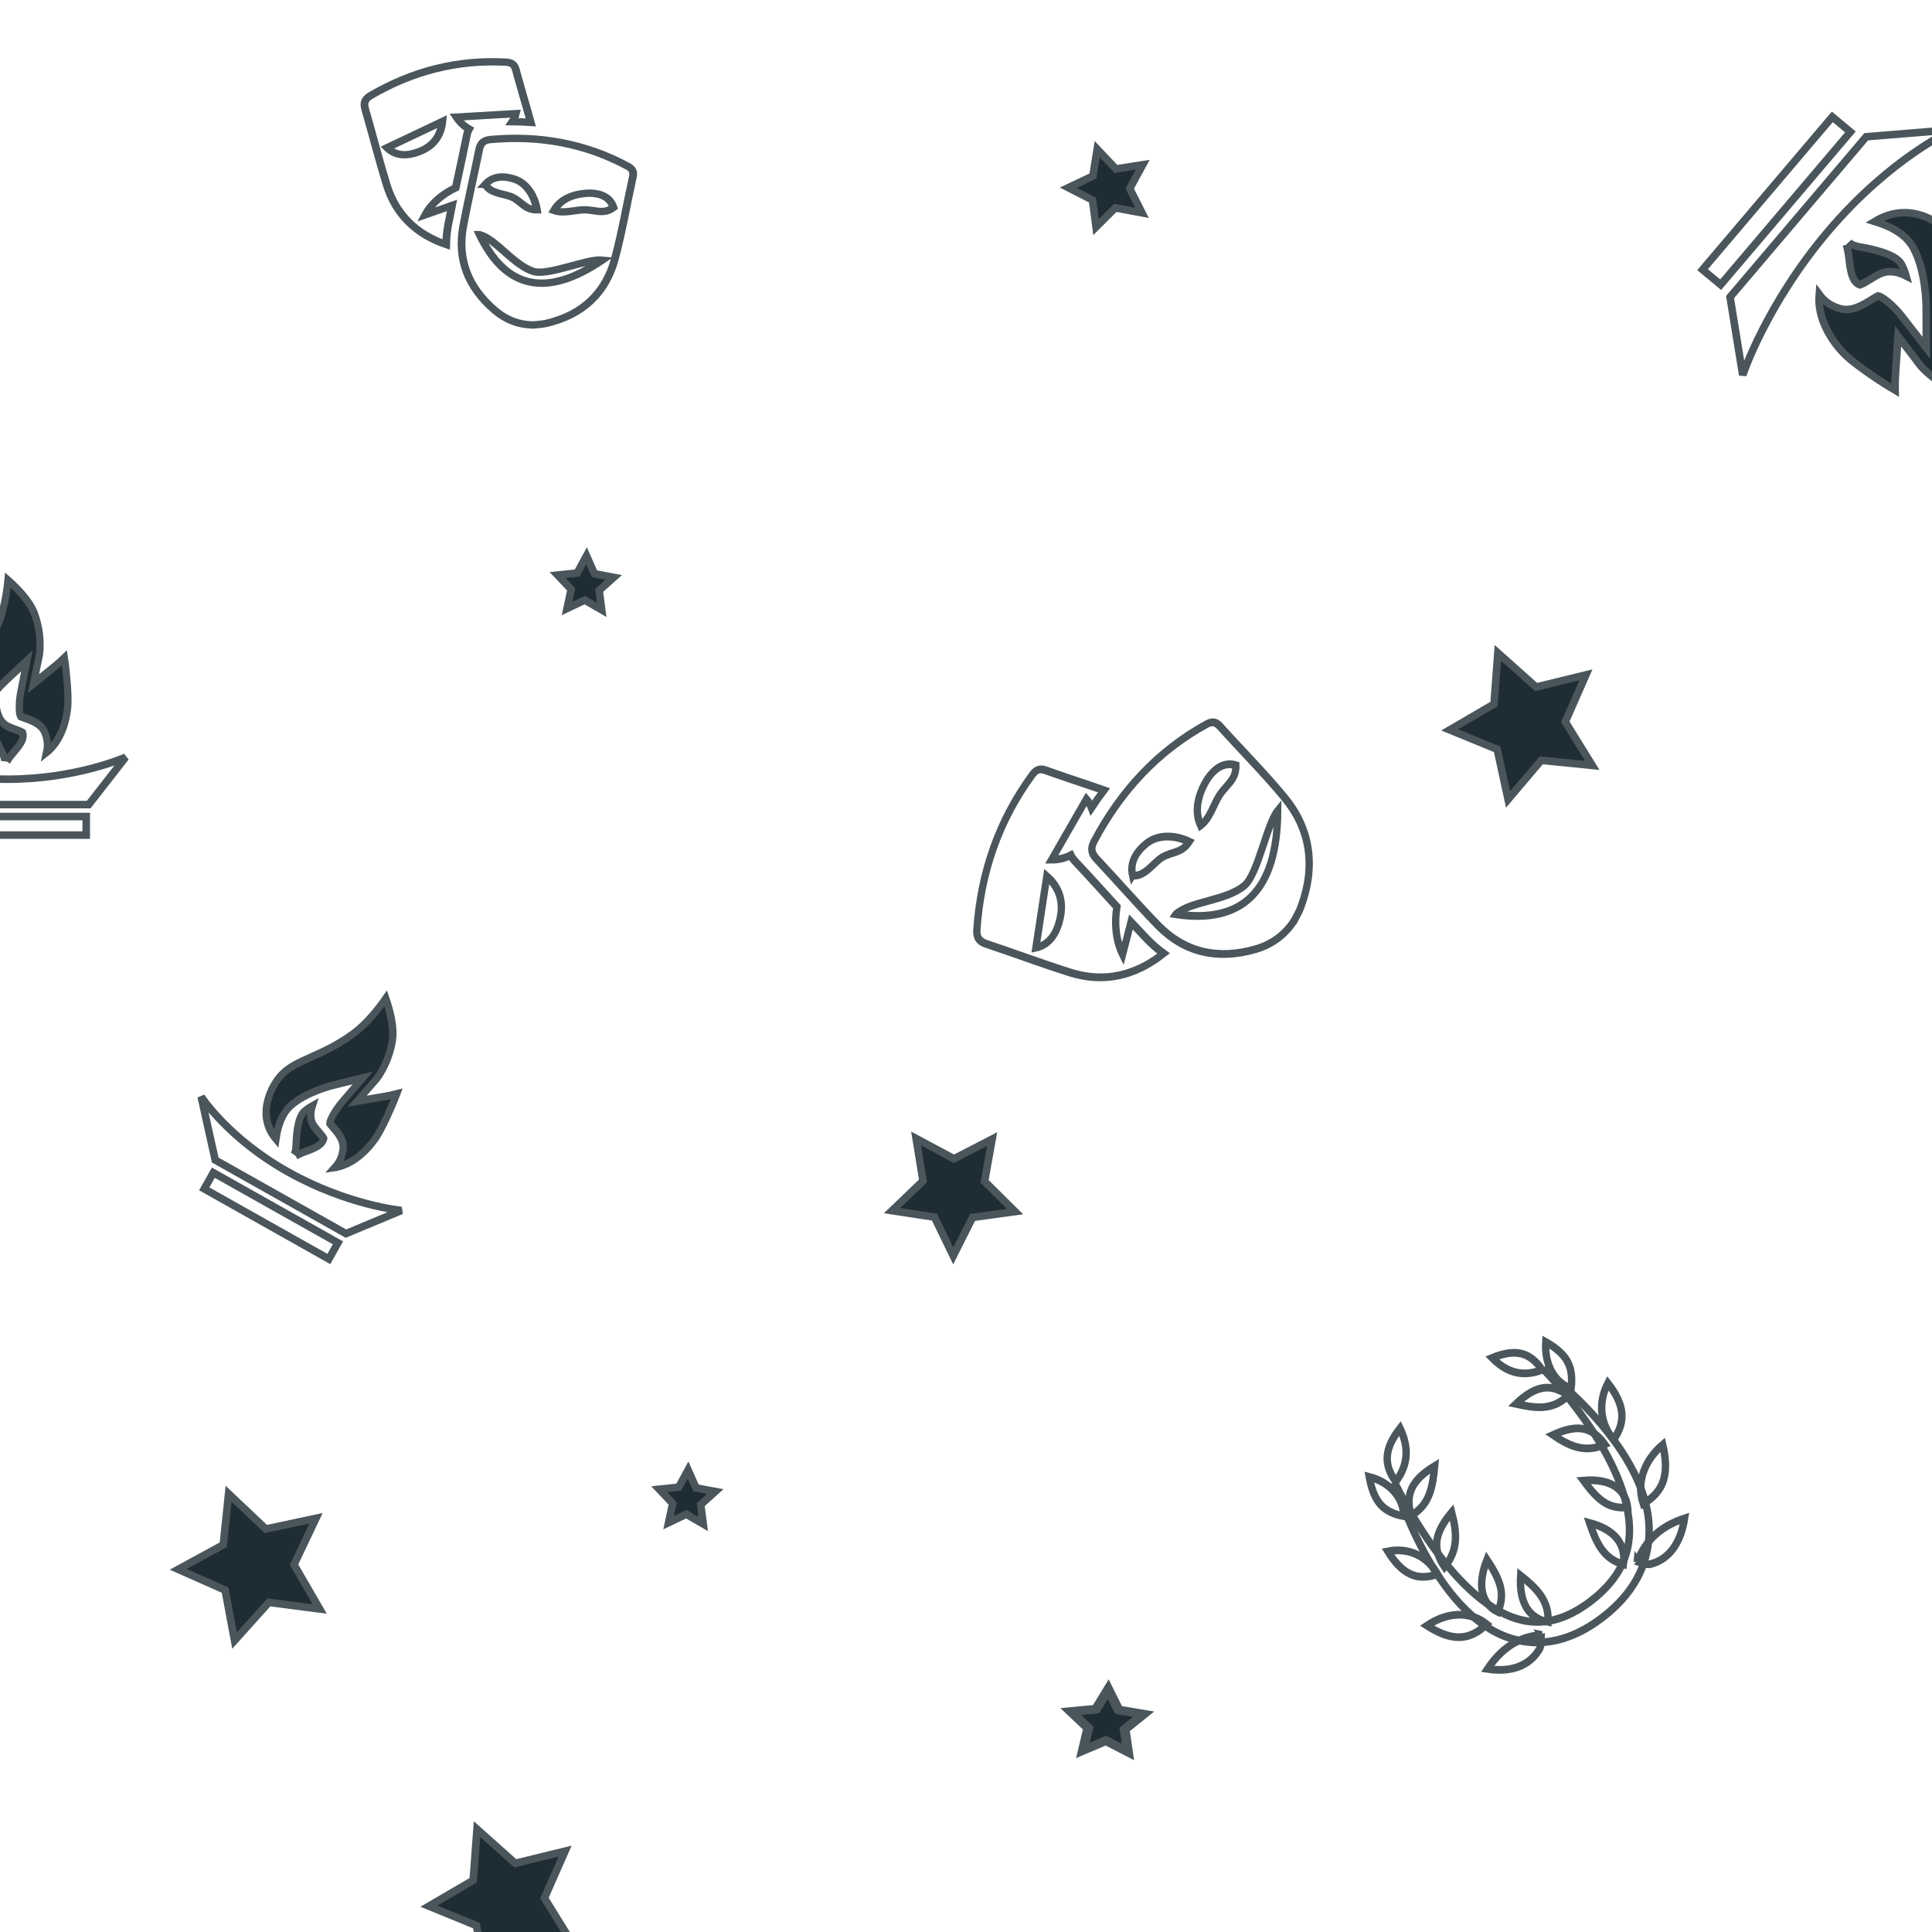
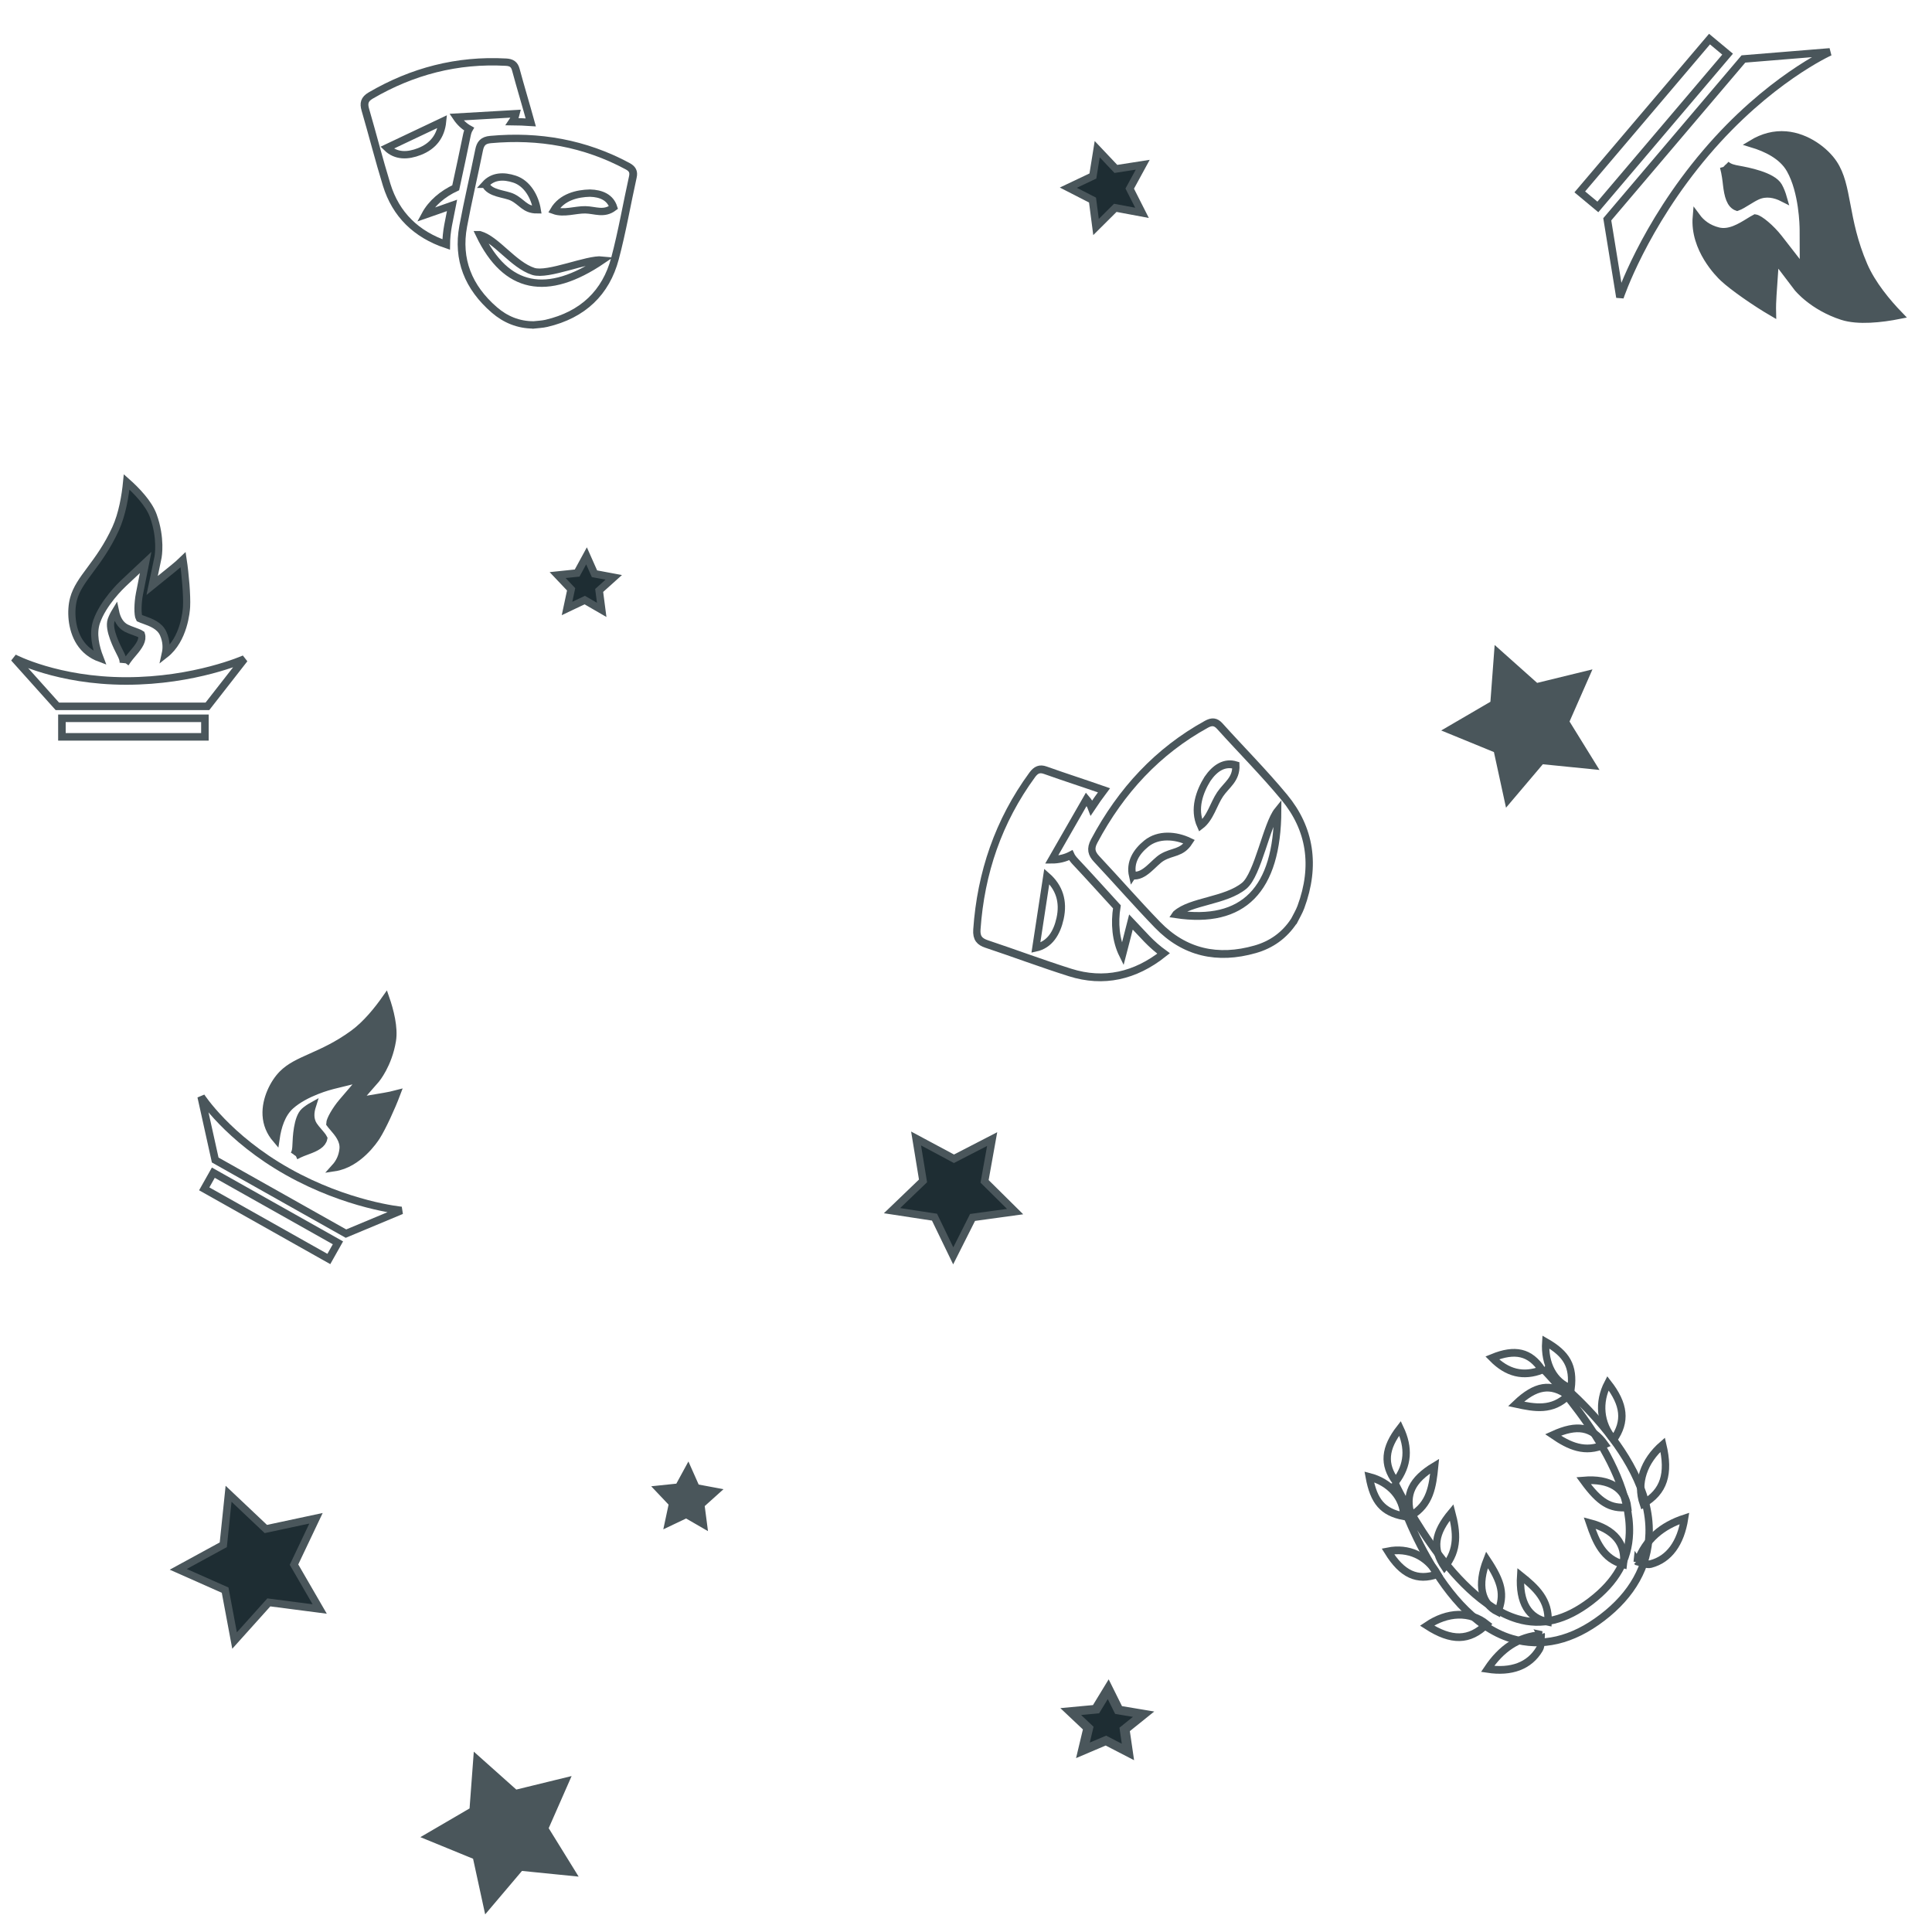
<svg xmlns="http://www.w3.org/2000/svg" width="512" height="512" viewBox="0 0 512 512" version="1.1" id="svg1">
  <defs id="defs1" />
  <g id="layer1">
-     <g id="g22" transform="translate(-86.77966,-86.13559)">
+     <g id="g22" transform="translate(-55.32203,-112.1695)">
      <g id="g2" transform="matrix(0.4070056,0,0,0.4503955,59.0339,239.8813)" style="fill:#1e2d33;fill-opacity:1;stroke:#4a565b;stroke-width:4.671;stroke-dasharray:none;stroke-opacity:1">
        <path class="cls-1" d="m 110.11,45.77 c -2.05,1.81 -4.29,3.55 -6.31,5.03 L 89.94,60.94 93.8,44.2 C 93.81,44.13 96.08,33.28 90.68,19.86 87.79,12.7 79.87,5.21 73.34,0 72.46,8.13 70.5,18.95 66.11,27.62 60.75,38.19 54.85,45.38 49.64,51.73 44.58,57.9 40.58,62.77 38.77,68.8 c -2.01,6.68 -1.62,17.46 3.96,25.35 3.11,4.4 7.53,7.56 13.2,9.45 C 53.21,97.21 51.13,89.25 53.77,82.29 58.01,71.11 69.96,60.76 71.3,59.62 L 85.72,47.4 81.68,65.87 c -1.2,5.56 -1.26,12.45 -0.15,14.24 0.76,0.32 1.94,0.71 3.09,1.08 4.56,1.49 10.23,3.33 12.56,8.12 2.1,4.32 2.21,8.38 1.32,11.98 12.31,-8.7 13.71,-25.44 13.85,-27.86 0.37,-6.4 -0.8,-19.15 -2.24,-27.66 z" id="path1-4" style="fill:#1e2d33;fill-opacity:1;stroke:#4a565b;stroke-width:4.671;stroke-dasharray:none;stroke-opacity:1" />
        <path class="cls-1" d="m 72.61,106.64 c 1.86,-2.69 4.29,-5.23 5.2,-6.18 3.93,-4.12 6.31,-7.54 5.15,-10.68 -1.02,-0.65 -3.64,-1.5 -5.11,-1.98 -1.71,-0.56 -3.33,-1.09 -4.76,-1.76 -4.02,-1.9 -6.08,-5.64 -7.03,-9.82 -1.18,1.74 -2.17,3.51 -2.82,5.21 -2.01,5.3 3.89,15.72 5.83,19.14 1.08,1.9 2.18,3.85 2.02,6" id="path2" style="fill:#1e2d33;fill-opacity:1;stroke:#4a565b;stroke-width:4.671;stroke-dasharray:none;stroke-opacity:1" />
      </g>
      <path class="cls-1" d="m 59.034,286.542 c 0,0 11.51,6.094 29.732,6.094 18.222,0 31.319,-5.837 31.319,-5.837 l -9.797,12.557 H 70.52 Z" id="path3" style="fill:none;fill-opacity:1;stroke:#4a565b;stroke-width:2;stroke-dasharray:none;stroke-opacity:1" />
      <rect class="cls-1" x="71.732" y="302.527" width="37.896" height="4.914" id="rect3" style="fill:none;fill-opacity:1;stroke:#4a565b;stroke-width:2;stroke-dasharray:none;stroke-opacity:1" />
    </g>
-     <g id="g22-9" transform="rotate(29.37485,48.40122,277.6558)">
-       <g id="g2-8" transform="matrix(0.4070056,0,0,0.4503955,59.0339,239.8813)" style="fill:#1e2d33;fill-opacity:1;stroke:#4a565b;stroke-width:4.671;stroke-dasharray:none;stroke-opacity:1">
-         <path class="cls-1" d="m 110.11,45.77 c -2.05,1.81 -4.29,3.55 -6.31,5.03 L 89.94,60.94 93.8,44.2 C 93.81,44.13 96.08,33.28 90.68,19.86 87.79,12.7 79.87,5.21 73.34,0 72.46,8.13 70.5,18.95 66.11,27.62 60.75,38.19 54.85,45.38 49.64,51.73 44.58,57.9 40.58,62.77 38.77,68.8 c -2.01,6.68 -1.62,17.46 3.96,25.35 3.11,4.4 7.53,7.56 13.2,9.45 C 53.21,97.21 51.13,89.25 53.77,82.29 58.01,71.11 69.96,60.76 71.3,59.62 L 85.72,47.4 81.68,65.87 c -1.2,5.56 -1.26,12.45 -0.15,14.24 0.76,0.32 1.94,0.71 3.09,1.08 4.56,1.49 10.23,3.33 12.56,8.12 2.1,4.32 2.21,8.38 1.32,11.98 12.31,-8.7 13.71,-25.44 13.85,-27.86 0.37,-6.4 -0.8,-19.15 -2.24,-27.66 z" id="path1-4-20" style="fill:#1e2d33;fill-opacity:1;stroke:#4a565b;stroke-width:4.671;stroke-dasharray:none;stroke-opacity:1" />
-         <path class="cls-1" d="m 72.61,106.64 c 1.86,-2.69 4.29,-5.23 5.2,-6.18 3.93,-4.12 6.31,-7.54 5.15,-10.68 -1.02,-0.65 -3.64,-1.5 -5.11,-1.98 -1.71,-0.56 -3.33,-1.09 -4.76,-1.76 -4.02,-1.9 -6.08,-5.64 -7.03,-9.82 -1.18,1.74 -2.17,3.51 -2.82,5.21 -2.01,5.3 3.89,15.72 5.83,19.14 1.08,1.9 2.18,3.85 2.02,6" id="path2-7" style="fill:#1e2d33;fill-opacity:1;stroke:#4a565b;stroke-width:4.671;stroke-dasharray:none;stroke-opacity:1" />
-       </g>
-       <path class="cls-1" d="m 59.034,286.542 c 0,0 11.51,6.094 29.732,6.094 18.222,0 31.319,-5.837 31.319,-5.837 l -9.797,12.557 H 70.52 Z" id="path3-4" style="fill:none;fill-opacity:1;stroke:#4a565b;stroke-width:2;stroke-dasharray:none;stroke-opacity:1" />
-       <rect class="cls-1" x="71.732" y="302.527" width="37.896" height="4.914" id="rect3-8" style="fill:none;fill-opacity:1;stroke:#4a565b;stroke-width:2;stroke-dasharray:none;stroke-opacity:1" />
+     <g id="g2-8" transform="matrix(0.3546766,0.1996449,-0.2209286,0.3924878,76.19602,249.9536)" style="fill:#4a565b;fill-opacity:1;stroke:#4a565b;stroke-width:4.671;stroke-dasharray:none;stroke-opacity:1">
+       <path class="cls-1" d="m 110.11,45.77 c -2.05,1.81 -4.29,3.55 -6.31,5.03 L 89.94,60.94 93.8,44.2 C 93.81,44.13 96.08,33.28 90.68,19.86 87.79,12.7 79.87,5.21 73.34,0 72.46,8.13 70.5,18.95 66.11,27.62 60.75,38.19 54.85,45.38 49.64,51.73 44.58,57.9 40.58,62.77 38.77,68.8 c -2.01,6.68 -1.62,17.46 3.96,25.35 3.11,4.4 7.53,7.56 13.2,9.45 C 53.21,97.21 51.13,89.25 53.77,82.29 58.01,71.11 69.96,60.76 71.3,59.62 L 85.72,47.4 81.68,65.87 c -1.2,5.56 -1.26,12.45 -0.15,14.24 0.76,0.32 1.94,0.71 3.09,1.08 4.56,1.49 10.23,3.33 12.56,8.12 2.1,4.32 2.21,8.38 1.32,11.98 12.31,-8.7 13.71,-25.44 13.85,-27.86 0.37,-6.4 -0.8,-19.15 -2.24,-27.66 z" id="path1-4-20" style="fill:#4a565b;fill-opacity:1;stroke:#4a565b;stroke-width:4.671;stroke-dasharray:none;stroke-opacity:1" />
+       <path class="cls-1" d="m 72.61,106.64 c 1.86,-2.69 4.29,-5.23 5.2,-6.18 3.93,-4.12 6.31,-7.54 5.15,-10.68 -1.02,-0.65 -3.64,-1.5 -5.11,-1.98 -1.71,-0.56 -3.33,-1.09 -4.76,-1.76 -4.02,-1.9 -6.08,-5.64 -7.03,-9.82 -1.18,1.74 -2.17,3.51 -2.82,5.21 -2.01,5.3 3.89,15.72 5.83,19.14 1.08,1.9 2.18,3.85 2.02,6" id="path2-7" style="fill:#4a565b;fill-opacity:1;stroke:#4a565b;stroke-width:4.671;stroke-dasharray:none;stroke-opacity:1" />
    </g>
-     <g id="g2-5" transform="matrix(-0.3692663,0.4348516,-0.4391593,-0.3656442,562.9779,72.25017)" style="fill:#1e2d33;fill-opacity:1;stroke:#4a565b;stroke-width:3.503;stroke-dasharray:none;stroke-opacity:1">
-       <path class="cls-1" d="m 110.11,45.77 c -2.05,1.81 -4.29,3.55 -6.31,5.03 L 89.94,60.94 93.8,44.2 C 93.81,44.13 96.08,33.28 90.68,19.86 87.79,12.7 79.87,5.21 73.34,0 72.46,8.13 70.5,18.95 66.11,27.62 60.75,38.19 54.85,45.38 49.64,51.73 44.58,57.9 40.58,62.77 38.77,68.8 c -2.01,6.68 -1.62,17.46 3.96,25.35 3.11,4.4 7.53,7.56 13.2,9.45 C 53.21,97.21 51.13,89.25 53.77,82.29 58.01,71.11 69.96,60.76 71.3,59.62 L 85.72,47.4 81.68,65.87 c -1.2,5.56 -1.26,12.45 -0.15,14.24 0.76,0.32 1.94,0.71 3.09,1.08 4.56,1.49 10.23,3.33 12.56,8.12 2.1,4.32 2.21,8.38 1.32,11.98 12.31,-8.7 13.71,-25.44 13.85,-27.86 0.37,-6.4 -0.8,-19.15 -2.24,-27.66 z" id="path1-4-2" style="fill:#1e2d33;fill-opacity:1;stroke:#4a565b;stroke-width:3.503;stroke-dasharray:none;stroke-opacity:1" />
-       <path class="cls-1" d="m 72.61,106.64 c 1.86,-2.69 4.29,-5.23 5.2,-6.18 3.93,-4.12 6.31,-7.54 5.15,-10.68 -1.02,-0.65 -3.64,-1.5 -5.11,-1.98 -1.71,-0.56 -3.33,-1.09 -4.76,-1.76 -4.02,-1.9 -6.08,-5.64 -7.03,-9.82 -1.18,1.74 -2.17,3.51 -2.82,5.21 -2.01,5.3 3.89,15.72 5.83,19.14 1.08,1.9 2.18,3.85 2.02,6" id="path2-2" style="fill:#1e2d33;fill-opacity:1;stroke:#4a565b;stroke-width:3.503;stroke-dasharray:none;stroke-opacity:1" />
+     <path class="cls-1" d="m 53.308,290.615 c 0,0 7.041,10.956 22.92,19.894 15.879,8.938 30.156,10.276 30.156,10.276 l -14.697,6.137 -34.655,-19.507 z" id="path3-4" style="fill:none;fill-opacity:1;stroke:#4a565b;stroke-width:2;stroke-dasharray:none;stroke-opacity:1" />
+     <rect class="cls-1" x="201.706" y="243.087" width="37.896" height="4.914" id="rect3-8" style="fill:none;fill-opacity:1;stroke:#4a565b;stroke-width:2;stroke-dasharray:none;stroke-opacity:1" transform="rotate(29.37485)" />
+     <g id="g2-5" transform="matrix(-0.3692663,0.4348516,-0.4391593,-0.3656442,530.4356,51.64)" style="fill:#4a565b;fill-opacity:1;stroke:#4a565b;stroke-width:3.503;stroke-dasharray:none;stroke-opacity:1">
+       <path class="cls-1" d="m 110.11,45.77 c -2.05,1.81 -4.29,3.55 -6.31,5.03 L 89.94,60.94 93.8,44.2 C 93.81,44.13 96.08,33.28 90.68,19.86 87.79,12.7 79.87,5.21 73.34,0 72.46,8.13 70.5,18.95 66.11,27.62 60.75,38.19 54.85,45.38 49.64,51.73 44.58,57.9 40.58,62.77 38.77,68.8 c -2.01,6.68 -1.62,17.46 3.96,25.35 3.11,4.4 7.53,7.56 13.2,9.45 C 53.21,97.21 51.13,89.25 53.77,82.29 58.01,71.11 69.96,60.76 71.3,59.62 L 85.72,47.4 81.68,65.87 c -1.2,5.56 -1.26,12.45 -0.15,14.24 0.76,0.32 1.94,0.71 3.09,1.08 4.56,1.49 10.23,3.33 12.56,8.12 2.1,4.32 2.21,8.38 1.32,11.98 12.31,-8.7 13.71,-25.44 13.85,-27.86 0.37,-6.4 -0.8,-19.15 -2.24,-27.66 z" id="path1-4-2" style="fill:#4a565b;fill-opacity:1;stroke:#4a565b;stroke-width:3.503;stroke-dasharray:none;stroke-opacity:1" />
+       <path class="cls-1" d="m 72.61,106.64 c 1.86,-2.69 4.29,-5.23 5.2,-6.18 3.93,-4.12 6.31,-7.54 5.15,-10.68 -1.02,-0.65 -3.64,-1.5 -5.11,-1.98 -1.71,-0.56 -3.33,-1.09 -4.76,-1.76 -4.02,-1.9 -6.08,-5.64 -7.03,-9.82 -1.18,1.74 -2.17,3.51 -2.82,5.21 -2.01,5.3 3.89,15.72 5.83,19.14 1.08,1.9 2.18,3.85 2.02,6" id="path2-2" style="fill:#4a565b;fill-opacity:1;stroke:#4a565b;stroke-width:3.503;stroke-dasharray:none;stroke-opacity:1" />
    </g>
-     <path class="cls-1" d="m 517.481,34.369 c 0,0 -16.385,7.35 -32.917,26.819 -16.532,19.468 -22.724,38.201 -22.724,38.201 l -3.356,-20.661 36.081,-42.489 z" id="path3-7" style="fill:none;fill-opacity:1;stroke:#4a565b;stroke-width:2;stroke-dasharray:none;stroke-opacity:1" />
-     <rect class="cls-1" x="-286.914" y="-396.435" width="53.118" height="6.235" id="rect3-3" style="fill:none;fill-opacity:1;stroke:#4a565b;stroke-width:2;stroke-dasharray:none;stroke-opacity:1" transform="matrix(-0.6472845,0.7622485,-0.7684983,-0.6398518,0,0)" />
+     <path class="cls-1" d="m 484.939,13.759 c 0,0 -16.385,7.35 -32.917,26.819 -16.532,19.468 -22.724,38.201 -22.724,38.201 l -3.356,-20.661 36.081,-42.489 z" id="path3-7" style="fill:none;fill-opacity:1;stroke:#4a565b;stroke-width:2;stroke-dasharray:none;stroke-opacity:1" />
+     <rect class="cls-1" x="-281.93" y="-358.287" width="53.118" height="6.235" id="rect3-3" style="fill:none;fill-opacity:1;stroke:#4a565b;stroke-width:2;stroke-dasharray:none;stroke-opacity:1" transform="matrix(-0.6472845,0.7622485,-0.7684983,-0.6398518,0,0)" />
    <g id="Layer_5-3" transform="matrix(0.4174471,-0.3189947,0.3048557,0.436808,350.0892,390.6829)" style="fill:none;fill-opacity:1;stroke:#4a565b;stroke-opacity:1;stroke-width:3.782;stroke-dasharray:none">
      <g id="g19" style="fill:none;fill-opacity:1;stroke:#4a565b;stroke-opacity:1;stroke-width:3.782;stroke-dasharray:none">
        <g id="g18" style="fill:none;fill-opacity:1;stroke:#4a565b;stroke-opacity:1;stroke-width:3.782;stroke-dasharray:none">
          <path class="cls-1" d="m 44.72,130.13 c -1.59,1.75 -2.86,4.31 -4.84,5.1 -9,3.62 -18.39,0.8 -27.2,-7.84 11.39,-3.87 22.07,-3.56 32.24,2.95 l -0.2,-0.22 z" id="path1-9" style="fill:none;fill-opacity:1;stroke:#4a565b;stroke-opacity:1;stroke-width:3.782;stroke-dasharray:none" />
          <path class="cls-1" d="M 25.23,109.44 C 13.15,110.89 5.72,105.6 0.12,91.94 c 12.55,0.73 22.07,7.21 25.11,17.5 z" id="path2-9" style="fill:none;fill-opacity:1;stroke:#4a565b;stroke-opacity:1;stroke-width:3.782;stroke-dasharray:none" />
          <path class="cls-1" d="M 19.34,74.76 C 8.81,71.45 4.64,64.1 5.38,50.73 c 9.59,4.53 14.93,13.5 13.96,24.03 z" id="path3-70" style="fill:none;fill-opacity:1;stroke:#4a565b;stroke-opacity:1;stroke-width:3.782;stroke-dasharray:none" />
          <path class="cls-1" d="M 25.37,43.6 C 28.87,33.33 35.94,29.68 49.4,31.13 42.72,38.53 36.48,44.92 25.37,43.6 Z" id="path4" style="fill:none;fill-opacity:1;stroke:#4a565b;stroke-opacity:1;stroke-width:3.782;stroke-dasharray:none" />
          <path class="cls-1" d="m 28.81,25.52 c -0.28,-10.7 4.97,-16.6 17.16,-19.8 -1.81,10.57 -7.28,17 -17.16,19.8 z" id="path5" style="fill:none;fill-opacity:1;stroke:#4a565b;stroke-opacity:1;stroke-width:3.782;stroke-dasharray:none" />
          <path class="cls-1" d="M 24.34,74.03 C 24.49,63.02 29.83,57.56 43.06,54.59 39.52,63.93 35.14,71.56 24.34,74.03 Z" id="path6" style="fill:none;fill-opacity:1;stroke:#4a565b;stroke-opacity:1;stroke-width:3.782;stroke-dasharray:none" />
          <path class="cls-1" d="M 43.97,84.02 C 43.68,97.66 41.18,103.2 33.45,107.97 28.89,99.69 32.53,91.04 43.97,84.02 Z" id="path7" style="fill:none;fill-opacity:1;stroke:#4a565b;stroke-opacity:1;stroke-width:3.782;stroke-dasharray:none" />
          <path class="cls-1" d="m 53.34,100.48 c 2.87,9.61 4.71,18.37 -2.04,26.62 -7.07,-7.24 -6.37,-16.59 2.04,-26.62 z" id="path8" style="fill:none;fill-opacity:1;stroke:#4a565b;stroke-opacity:1;stroke-width:3.782;stroke-dasharray:none" />
          <path class="cls-1" d="M 22.14,41.67 C 14.6,33.71 13.92,26.79 19.19,15.62 c 6.99,8.29 8.21,18.49 2.95,26.05 z" id="path9" style="fill:none;fill-opacity:1;stroke:#4a565b;stroke-opacity:1;stroke-width:3.782;stroke-dasharray:none" />
          <path class="cls-1" d="m 105.72,130.13 c 1.59,1.75 2.86,4.31 4.84,5.1 9,3.62 18.39,0.8 27.2,-7.84 -11.39,-3.87 -22.07,-3.56 -32.24,2.95 l 0.2,-0.22 z" id="path10" style="fill:none;fill-opacity:1;stroke:#4a565b;stroke-opacity:1;stroke-width:3.782;stroke-dasharray:none" />
          <path class="cls-1" d="m 124.88,109.12 c 12.08,1.45 19.51,-3.84 25.11,-17.5 -12.55,0.73 -22.07,7.21 -25.11,17.5 z" id="path11" style="fill:none;fill-opacity:1;stroke:#4a565b;stroke-opacity:1;stroke-width:3.782;stroke-dasharray:none" />
          <path class="cls-1" d="m 131.1,74.76 c 10.53,-3.31 14.7,-10.66 13.96,-24.03 -9.59,4.53 -14.93,13.5 -13.96,24.03 z" id="path12" style="fill:none;fill-opacity:1;stroke:#4a565b;stroke-opacity:1;stroke-width:3.782;stroke-dasharray:none" />
          <path class="cls-1" d="m 125.07,43.6 c -3.5,-10.27 -10.57,-13.92 -24.03,-12.47 6.68,7.4 12.92,13.79 24.03,12.47 z" id="path13" style="fill:none;fill-opacity:1;stroke:#4a565b;stroke-opacity:1;stroke-width:3.782;stroke-dasharray:none" />
          <path class="cls-1" d="m 121.63,25.52 c 0.28,-10.7 -4.97,-16.6 -17.16,-19.8 1.81,10.57 7.28,17 17.16,19.8 z" id="path14" style="fill:none;fill-opacity:1;stroke:#4a565b;stroke-opacity:1;stroke-width:3.782;stroke-dasharray:none" />
          <path class="cls-1" d="m 126.1,74.03 c -0.15,-11.01 -5.49,-16.47 -18.72,-19.44 3.54,9.34 7.92,16.97 18.72,19.44 z" id="path15" style="fill:none;fill-opacity:1;stroke:#4a565b;stroke-opacity:1;stroke-width:3.782;stroke-dasharray:none" />
          <path class="cls-1" d="m 106.84,81.86 c 0.29,13.64 2.79,19.18 10.52,23.95 4.56,-8.28 0.92,-16.93 -10.52,-23.95 z" id="path16" style="fill:none;fill-opacity:1;stroke:#4a565b;stroke-opacity:1;stroke-width:3.782;stroke-dasharray:none" />
          <path class="cls-1" d="m 97.1,100.48 c -2.87,9.61 -4.71,18.37 2.04,26.62 7.07,-7.24 6.37,-16.59 -2.04,-26.62 z" id="path17" style="fill:none;fill-opacity:1;stroke:#4a565b;stroke-opacity:1;stroke-width:3.782;stroke-dasharray:none" />
          <path class="cls-1" d="m 128.3,41.67 c 7.54,-7.96 8.22,-14.88 2.95,-26.05 -6.99,8.29 -8.21,18.49 -2.95,26.05 z" id="path18" style="fill:none;fill-opacity:1;stroke:#4a565b;stroke-opacity:1;stroke-width:3.782;stroke-dasharray:none" />
        </g>
        <path class="cls-1" d="m 75,141.77 c -19.05,0 -33.71,-6.4 -43.57,-19.04 C 5.85,89.97 28.1,25.52 28.1,25.52 c 0,0 -11.15,62.28 11.39,91.13 7.95,10.17 19.57,15.12 35.51,15.12 15.94,0 27.61,-4.96 35.6,-15.15 22.64,-28.86 11.74,-91.1 11.74,-91.1 0,0 21.98,64.44 -3.69,97.2 -9.91,12.64 -24.59,19.05 -43.65,19.05 z" id="path19" style="fill:none;fill-opacity:1;stroke:#4a565b;stroke-opacity:1;stroke-width:3.782;stroke-dasharray:none" />
      </g>
    </g>
    <g id="g21" transform="matrix(0.4912133,0,0,0.4648885,-104.313,-96.13013)" style="fill:none;fill-opacity:1;stroke-width:4.185;stroke-dasharray:none;stroke:#4a565b;stroke-opacity:1">
      <path class="cls-1" d="m 454.109,335.208 c 0.67,-3.79 1.38,-7.58 2.11,-11.36 -4.67,1.71 -9.4,3.6 -14.4,5.4 3.45,-6.79 9.53,-12.07 16.39,-15.43 2.02,-9.96 4.12,-19.91 6.01,-29.89 0.27,-1.42 0.64,-2.62 1.18,-3.6 -2.59,-1.51 -4.87,-3.76 -6.8,-6.8 11.07,-0.68 21.65,-1.33 32.05,-1.96 -0.4,1.72 -1.02,3.24 -1.88,4.57 3.34,0.03 6.65,0.17 9.94,0.41 -2.62,-10.05 -5.5,-20.04 -8.07,-30.11 -0.76,-2.97 -2.34,-4.05 -5.26,-4.22 -26.41,-1.55 -50.62,5.19 -73.05,19.03 -3.4,2.1 -3.86,4.46 -2.87,8.06 3.93,14.24 7.37,28.62 11.5,42.8 4.97,17.05 16.01,28.27 32.11,34.06 0.04,-3.56 0.38,-7.21 1.04,-10.97 z m -32.92,-44.22 c 10.13,-5.07 19.73,-9.88 29.82,-14.93 -0.79,8.29 -4.96,14.05 -12.36,17.11 -6.28,2.6 -12.61,2.83 -17.46,-2.18 z" id="path1" style="fill:none;fill-opacity:1;stroke-width:4.185;stroke-dasharray:none;stroke:#4a565b;stroke-opacity:1" />
      <path class="cls-1" d="m 500.209,391.998 c -8.22,0 -15.24,-3.14 -21.13,-8.52 -14.09,-12.85 -20.14,-28.79 -16.82,-47.72 2.55,-14.55 5.82,-28.97 8.58,-43.48 0.7,-3.67 2.15,-5.58 6.14,-5.96 26.23,-2.52 50.93,2.12 73.95,15.18 2.54,1.44 3.49,3.11 2.86,6.11 -3.26,15.52 -5.78,31.21 -9.65,46.57 -4.88,19.38 -17.26,32.04 -36.97,36.92 -2.25,0.56 -4.63,0.62 -6.95,0.91 z m -29.08,-51.42 q 21.29,46.74 66.23,14.44 c -8.09,-0.92 -29.35,9.17 -37.26,6.48 -10.81,-3.67 -20.02,-18.3 -28.96,-20.92 z m 3.11,-28.75 c 2.4,5.5 10.49,5.27 14.66,7.45 5.1,2.67 6.64,7.11 13.16,7.11 -1.17,-7.47 -5.27,-15.13 -12.14,-17.5 -5.83,-2.01 -11.57,-1.86 -15.69,2.94 z m 36.97,14.92 c 5.32,2.06 11.61,-0.47 16.94,-0.36 5.33,0.11 10.01,2.79 15.17,-1.33 -1.7,-5.72 -6.58,-8.03 -12.69,-8.19 -6.82,0.16 -15.18,2.19 -19.42,9.88 z" id="path2-6" style="fill:none;fill-opacity:1;stroke-width:4.185;stroke-dasharray:none;stroke:#4a565b;stroke-opacity:1" />
    </g>
    <g id="g21-9" transform="matrix(0.3133271,-0.4811799,0.4323739,0.3056718,16.73371,364.8744)" style="fill:none;fill-opacity:1;stroke:#4a565b;stroke-opacity:1;stroke-width:3.628;stroke-dasharray:none">
      <path class="cls-1" d="m 454.109,335.208 c 0.67,-3.79 1.38,-7.58 2.11,-11.36 -4.67,1.71 -9.4,3.6 -14.4,5.4 3.45,-6.79 9.53,-12.07 16.39,-15.43 2.02,-9.96 4.12,-19.91 6.01,-29.89 0.27,-1.42 0.64,-2.62 1.18,-3.6 -2.59,-1.51 -4.87,-3.76 -6.8,-6.8 11.07,-0.68 21.65,-1.33 32.05,-1.96 -0.4,1.72 -1.02,3.24 -1.88,4.57 3.34,0.03 6.65,0.17 9.94,0.41 -2.62,-10.05 -5.5,-20.04 -8.07,-30.11 -0.76,-2.97 -2.34,-4.05 -5.26,-4.22 -26.41,-1.55 -50.62,5.19 -73.05,19.03 -3.4,2.1 -3.86,4.46 -2.87,8.06 3.93,14.24 7.37,28.62 11.5,42.8 4.97,17.05 16.01,28.27 32.11,34.06 0.04,-3.56 0.38,-7.21 1.04,-10.97 z m -32.92,-44.22 c 10.13,-5.07 19.73,-9.88 29.82,-14.93 -0.79,8.29 -4.96,14.05 -12.36,17.11 -6.28,2.6 -12.61,2.83 -17.46,-2.18 z" id="path1-99" style="fill:none;fill-opacity:1;stroke:#4a565b;stroke-opacity:1;stroke-width:3.628;stroke-dasharray:none" />
      <path class="cls-1" d="m 500.209,391.998 c -8.22,0 -15.24,-3.14 -21.13,-8.52 -14.09,-12.85 -20.14,-28.79 -16.82,-47.72 2.55,-14.55 5.82,-28.97 8.58,-43.48 0.7,-3.67 2.15,-5.58 6.14,-5.96 26.23,-2.52 50.93,2.12 73.95,15.18 2.54,1.44 3.49,3.11 2.86,6.11 -3.26,15.52 -5.78,31.21 -9.65,46.57 -4.88,19.38 -17.26,32.04 -36.97,36.92 -2.25,0.56 -4.63,0.62 -6.95,0.91 z m -29.08,-51.42 q 21.29,46.74 66.23,14.44 c -8.09,-0.92 -29.35,9.17 -37.26,6.48 -10.81,-3.67 -20.02,-18.3 -28.96,-20.92 z m 3.11,-28.75 c 2.4,5.5 10.49,5.27 14.66,7.45 5.1,2.67 6.64,7.11 13.16,7.11 -1.17,-7.47 -5.27,-15.13 -12.14,-17.5 -5.83,-2.01 -11.57,-1.86 -15.69,2.94 z m 36.97,14.92 c 5.32,2.06 11.61,-0.47 16.94,-0.36 5.33,0.11 10.01,2.79 15.17,-1.33 -1.7,-5.72 -6.58,-8.03 -12.69,-8.19 -6.82,0.16 -15.18,2.19 -19.42,9.88 z" id="path2-6-1" style="fill:none;fill-opacity:1;stroke:#4a565b;stroke-opacity:1;stroke-width:3.628;stroke-dasharray:none" />
    </g>
    <path style="fill:#1e2d33;fill-opacity:1;stroke:#4a565b;stroke-width:2;stroke-dasharray:none;stroke-opacity:1" id="path23" d="m 159.458,161.627 -4.497,-2.601 -4.691,2.23 1.084,-5.08 -3.571,-3.773 5.166,-0.539 2.485,-4.562 2.109,4.747 5.106,0.954 -3.863,3.473 z" />
-     <path style="fill:#1e2d33;fill-opacity:1;stroke:#4a565b;stroke-width:2;stroke-dasharray:none;stroke-opacity:1" id="path23-9" d="m 159.458,161.627 -4.497,-2.601 -4.691,2.23 1.084,-5.08 -3.571,-3.773 5.166,-0.539 2.485,-4.562 2.109,4.747 5.106,0.954 -3.863,3.473 z" transform="translate(26.9126,242.26)" />
+     <path style="fill:#4a565b;fill-opacity:1;stroke:#4a565b;stroke-width:2;stroke-dasharray:none;stroke-opacity:1" id="path23-9" d="m 159.458,161.627 -4.497,-2.601 -4.691,2.23 1.084,-5.08 -3.571,-3.773 5.166,-0.539 2.485,-4.562 2.109,4.747 5.106,0.954 -3.863,3.473 z" transform="translate(26.9126,242.26)" />
    <path style="fill:#1e2d33;fill-opacity:1;stroke:#4a565b;stroke-width:2;stroke-dasharray:none;stroke-opacity:1" id="path24" d="m 269.017,321.085 -11.283,1.552 -5.118,10.175 -4.963,-10.251 -11.258,-1.723 8.216,-7.888 -1.84,-11.24 10.041,5.376 10.121,-5.223 -2.011,11.211 z" />
-     <path style="fill:#1e2d33;fill-opacity:1;stroke:#4a565b;stroke-width:2;stroke-dasharray:none;stroke-opacity:1" id="path25" d="m 421.966,202.847 -13.523,-1.359 -8.786,10.37 -2.887,-13.281 -12.577,-5.151 11.739,-6.85 1.013,-13.554 10.142,9.048 13.203,-3.225 -5.471,12.442 z" />
-     <path style="fill:#1e2d33;fill-opacity:1;stroke:#4a565b;stroke-width:2;stroke-dasharray:none;stroke-opacity:1" id="path25-3" d="m 421.966,202.847 -13.523,-1.359 -8.786,10.37 -2.887,-13.281 -12.577,-5.151 11.739,-6.85 1.013,-13.554 10.142,9.048 13.203,-3.225 -5.471,12.442 z" transform="translate(-270.536,311.72)" />
+     <path style="fill:#4a565b;fill-opacity:1;stroke:#4a565b;stroke-width:2;stroke-dasharray:none;stroke-opacity:1" id="path25" d="m 421.966,202.847 -13.523,-1.359 -8.786,10.37 -2.887,-13.281 -12.577,-5.151 11.739,-6.85 1.013,-13.554 10.142,9.048 13.203,-3.225 -5.471,12.442 z" />
+     <path style="fill:#4a565b;fill-opacity:1;stroke:#4a565b;stroke-width:2;stroke-dasharray:none;stroke-opacity:1" id="path25-3" d="m 421.966,202.847 -13.523,-1.359 -8.786,10.37 -2.887,-13.281 -12.577,-5.151 11.739,-6.85 1.013,-13.554 10.142,9.048 13.203,-3.225 -5.471,12.442 z" transform="translate(-270.536,293.2794)" />
    <path style="fill:#1e2d33;fill-opacity:1;stroke:#4a565b;stroke-width:2;stroke-dasharray:none;stroke-opacity:1" id="path26" d="m 302.644,56.407 -7.08,-1.325 -5.106,5.081 -0.927,-7.143 -6.41,-3.286 6.507,-3.09 1.144,-7.112 4.949,5.234 7.117,-1.11 -3.448,6.324 z" />
    <path style="fill:#1e2d33;fill-opacity:1;stroke:#4a565b;stroke-width:2;stroke-dasharray:none;stroke-opacity:1" id="path25-37" d="m 421.966,202.847 -13.523,-1.359 -8.786,10.37 -2.887,-13.281 -12.577,-5.151 11.739,-6.85 1.013,-13.554 10.142,9.048 13.203,-3.225 -5.471,12.442 z" transform="rotate(1.659338,-7465.261,-11329.336)" />
    <path style="fill:#1e2d33;fill-opacity:1;stroke:#4a565b;stroke-width:2;stroke-dasharray:none;stroke-opacity:1" id="path23-5" d="m 159.458,161.627 -4.497,-2.601 -4.691,2.23 1.084,-5.08 -3.571,-3.773 5.166,-0.539 2.485,-4.562 2.109,4.747 5.106,0.954 -3.863,3.473 z" transform="matrix(1.298623,0,0,1.160994,91.8413,276.6429)" />
  </g>
</svg>
